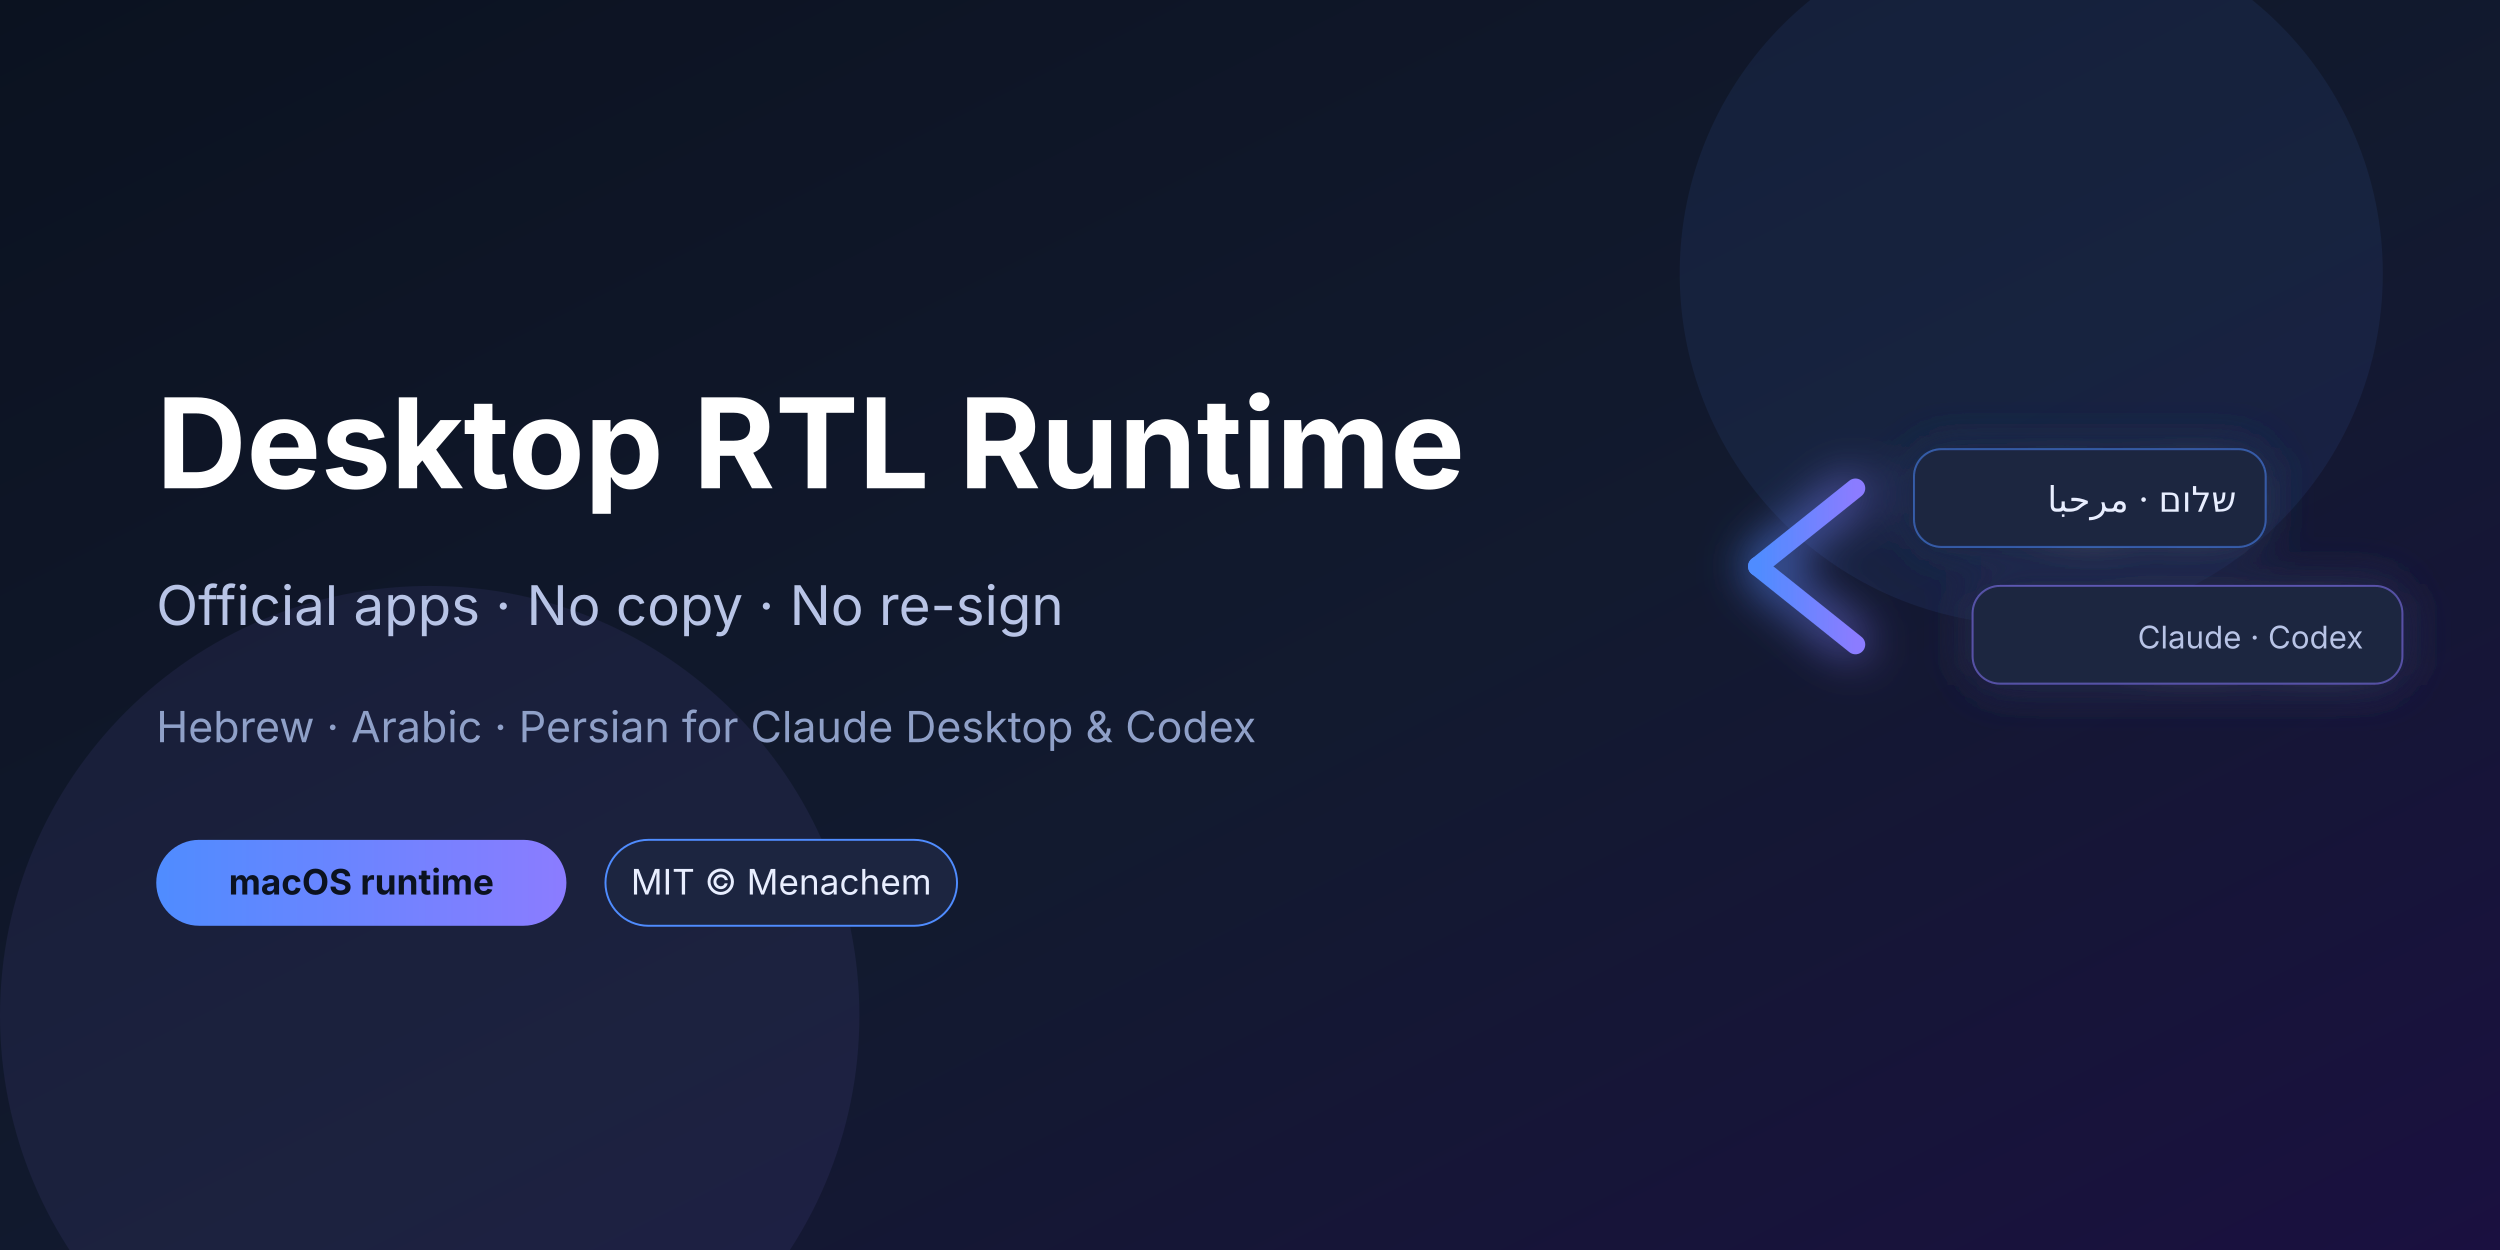
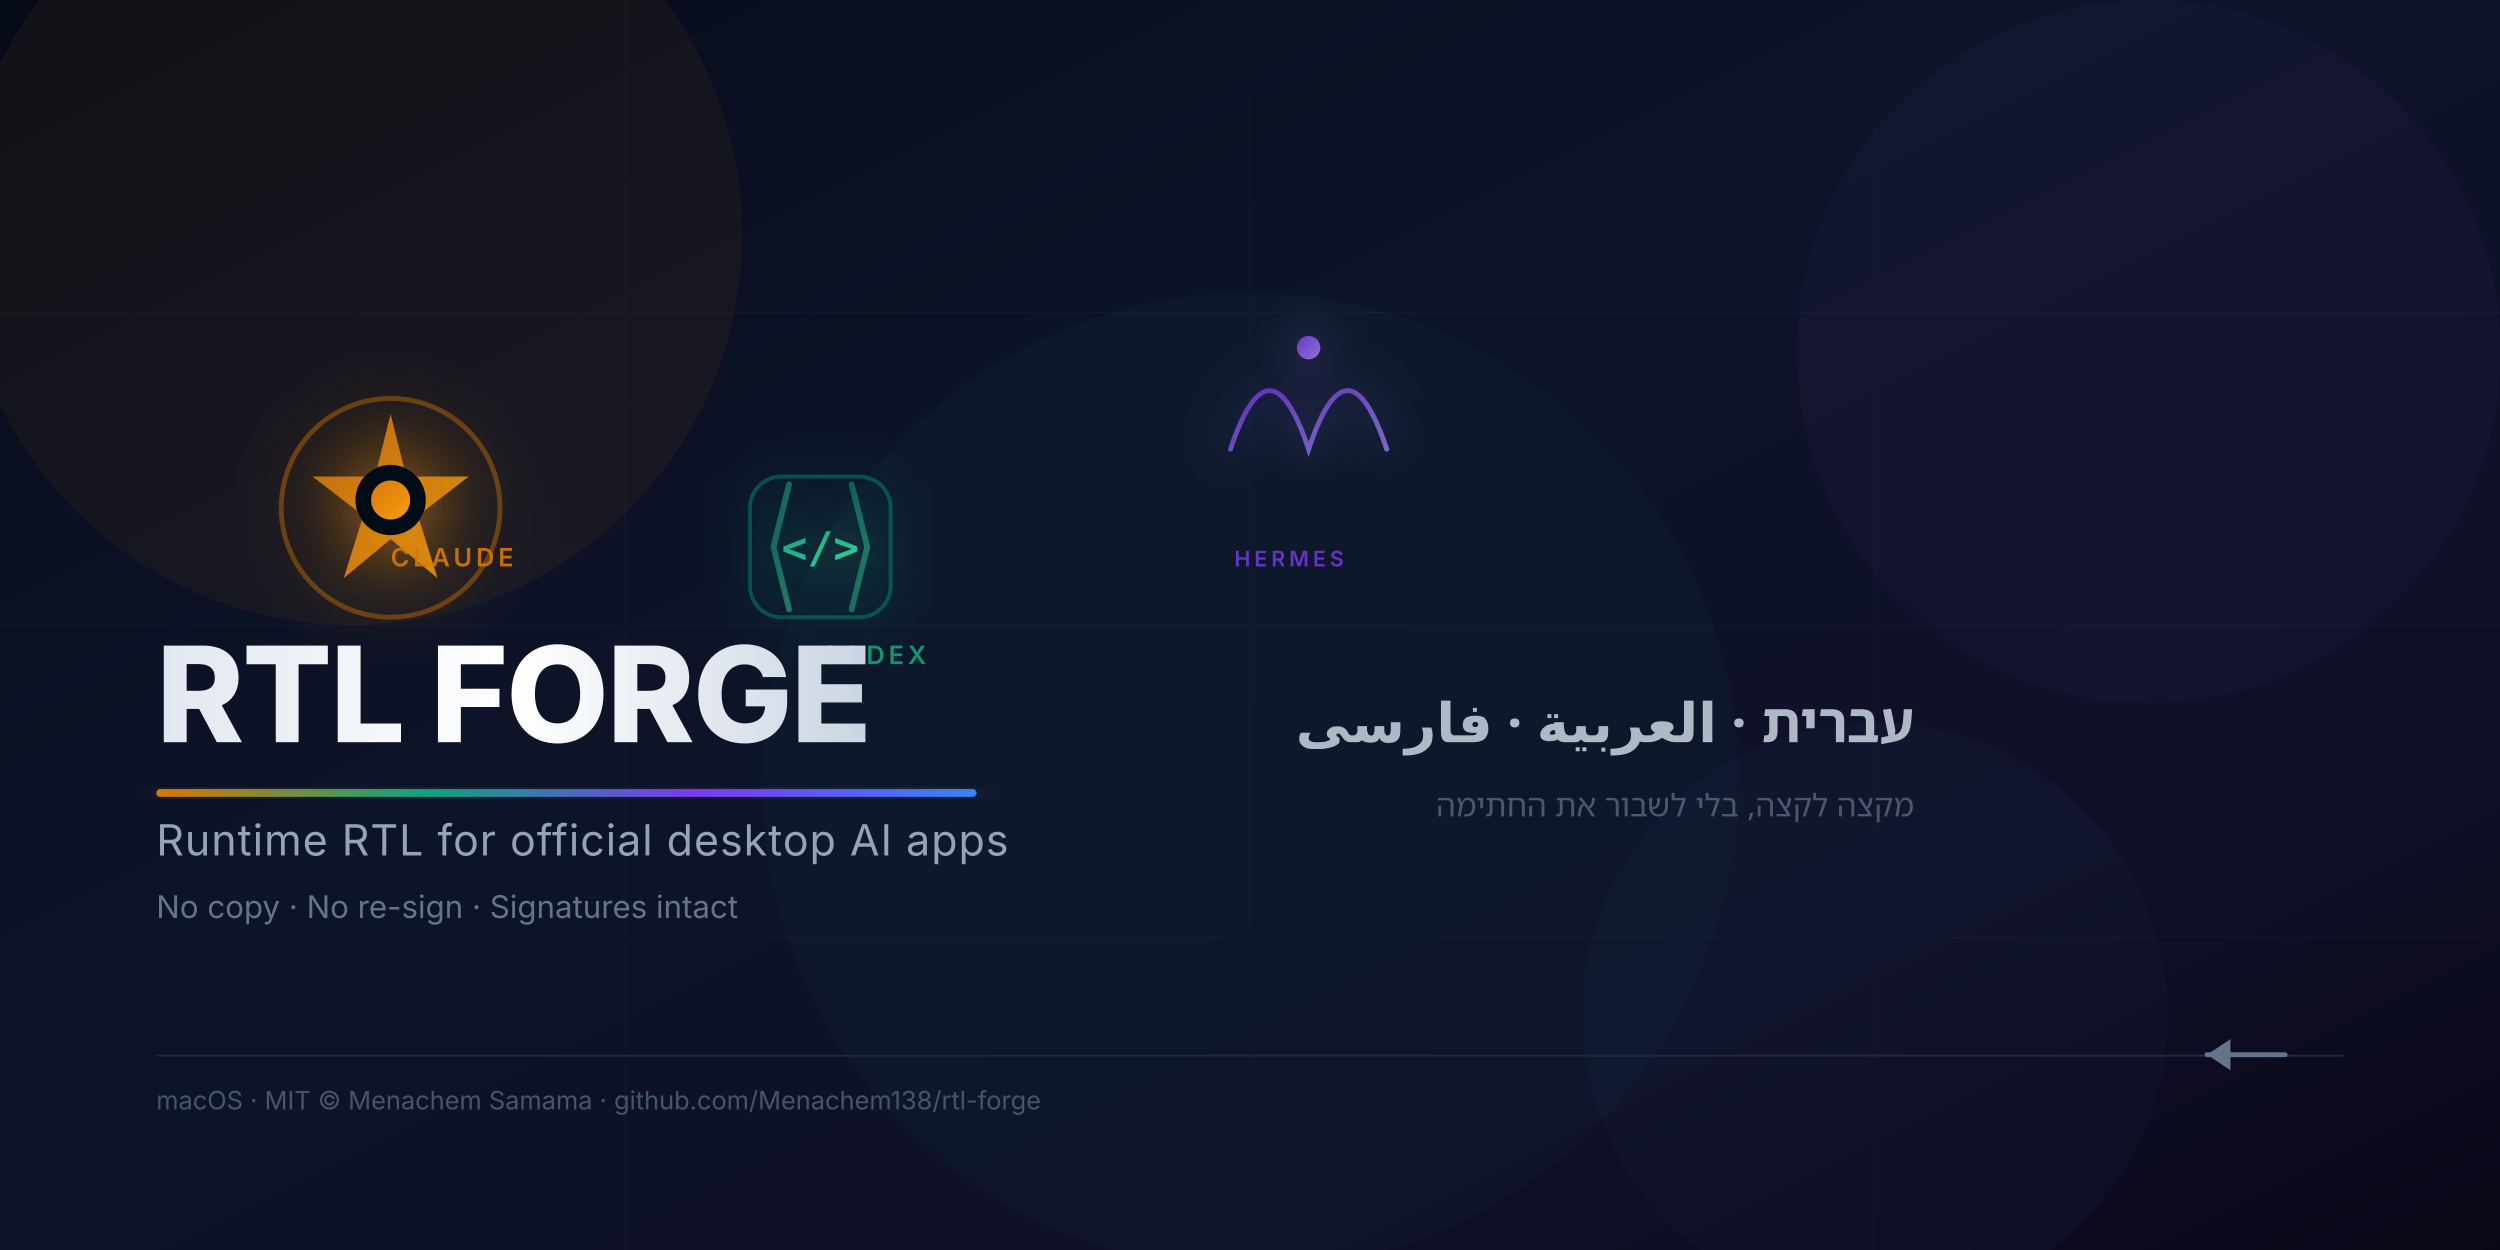
- <svg xmlns="http://www.w3.org/2000/svg" width="1280" height="640" viewBox="0 0 1280 640" role="img" aria-label="Desktop RTL Runtime banner">
+ <svg xmlns="http://www.w3.org/2000/svg" width="1280" height="640" viewBox="0 0 1280 640" role="img" aria-label="RTL Forge banner">
  <defs>
-     <linearGradient id="bg" x1="0" y1="0" x2="1" y2="1">
-       <stop offset="0%" stop-color="#0B1220" />
-       <stop offset="55%" stop-color="#121A2F" />
-       <stop offset="100%" stop-color="#1A1040" />
+     <linearGradient id="bgGrad" x1="0" y1="0" x2="1" y2="1">
+       <stop offset="0%" stop-color="#060B18" />
+       <stop offset="40%" stop-color="#0D1428" />
+       <stop offset="75%" stop-color="#0F1028" />
+       <stop offset="100%" stop-color="#0A0818" />
    </linearGradient>
-     <linearGradient id="accent" x1="0" y1="0" x2="1" y2="0">
-       <stop offset="0%" stop-color="#4F8CFF" />
-       <stop offset="100%" stop-color="#8B7CFF" />
+     <linearGradient id="claudeGrad" x1="0" y1="0" x2="1" y2="1">
+       <stop offset="0%" stop-color="#D97706" />
+       <stop offset="100%" stop-color="#F59E0B" />
    </linearGradient>
-     <filter id="glow" x="-20%" y="-20%" width="140%" height="140%">
+     <linearGradient id="codexGrad" x1="0" y1="0" x2="1" y2="1">
+       <stop offset="0%" stop-color="#10A37F" />
+       <stop offset="100%" stop-color="#34D399" />
+     </linearGradient>
+     <linearGradient id="hermesGrad" x1="0" y1="0" x2="1" y2="1">
+       <stop offset="0%" stop-color="#7C3AED" />
+       <stop offset="100%" stop-color="#A78BFA" />
+     </linearGradient>
+     <linearGradient id="titleGrad" x1="0" y1="0" x2="1" y2="0">
+       <stop offset="0%" stop-color="#E2E8F0" />
+       <stop offset="50%" stop-color="#FFFFFF" />
+       <stop offset="100%" stop-color="#CBD5E1" />
+     </linearGradient>
+     <linearGradient id="accentLine" x1="0" y1="0" x2="1" y2="0">
+       <stop offset="0%" stop-color="#D97706" />
+       <stop offset="33%" stop-color="#10A37F" />
+       <stop offset="66%" stop-color="#7C3AED" />
+       <stop offset="100%" stop-color="#3B82F6" />
+     </linearGradient>
+     <filter id="glowClaude" x="-30%" y="-30%" width="160%" height="160%">
+       <feGaussianBlur stdDeviation="18" result="b" />
+       <feMerge>
+         <feMergeNode in="b" />
+         <feMergeNode in="SourceGraphic" />
+       </feMerge>
+     </filter>
+     <filter id="glowCodex" x="-30%" y="-30%" width="160%" height="160%">
+       <feGaussianBlur stdDeviation="14" result="b" />
+       <feMerge>
+         <feMergeNode in="b" />
+         <feMergeNode in="SourceGraphic" />
+       </feMerge>
+     </filter>
+     <filter id="glowHermes" x="-30%" y="-30%" width="160%" height="160%">
      <feGaussianBlur stdDeviation="12" result="b" />
      <feMerge>
        <feMergeNode in="b" />
        <feMergeNode in="SourceGraphic" />
      </feMerge>
    </filter>
+     <filter id="softGlow" x="-20%" y="-20%" width="140%" height="140%">
+       <feGaussianBlur stdDeviation="6" result="b" />
+       <feMerge>
+         <feMergeNode in="b" />
+         <feMergeNode in="SourceGraphic" />
+       </feMerge>
+     </filter>
  </defs>
-   <rect width="1280" height="640" fill="url(#bg)" />
-   <circle cx="1040" cy="140" r="180" fill="#4F8CFF" opacity="0.08" />
-   <circle cx="220" cy="520" r="220" fill="#8B7CFF" opacity="0.08" />
-   <g transform="translate(860,210)" filter="url(#glow)">
-     <path d="M40 80 H260" stroke="url(#accent)" stroke-width="10" stroke-linecap="round" />
-     <path d="M40 80 L90 40" stroke="url(#accent)" stroke-width="10" stroke-linecap="round" />
-     <path d="M40 80 L90 120" stroke="url(#accent)" stroke-width="10" stroke-linecap="round" />
-     <rect x="120" y="20" width="180" height="50" rx="14" fill="#1C2540" stroke="#4F8CFF" stroke-opacity="0.5" />
-     <rect x="150" y="90" width="220" height="50" rx="14" fill="#1C2540" stroke="#8B7CFF" stroke-opacity="0.5" />
-     <text x="285" y="52" text-anchor="end" fill="#E8EEFF" font-family="ui-sans-serif, system-ui, -apple-system, Segoe UI, sans-serif" font-size="18">שלום · مرحبا</text>
-     <text x="350" y="122" text-anchor="end" fill="#B8C4E6" font-family="ui-sans-serif, system-ui, -apple-system, Segoe UI, sans-serif" font-size="16">Claude · Codex</text>
+   <rect width="1280" height="640" fill="url(#bgGrad)" />
+   <circle cx="180" cy="120" r="200" fill="#D97706" opacity="0.06" />
+   <circle cx="640" cy="400" r="250" fill="#10A37F" opacity="0.04" />
+   <circle cx="1100" cy="180" r="180" fill="#7C3AED" opacity="0.05" />
+   <circle cx="960" cy="520" r="150" fill="#3B82F6" opacity="0.03" />
+   <g opacity="0.03" stroke="#FFFFFF" stroke-width="0.5">
+     <line x1="0" y1="160" x2="1280" y2="160" />
+     <line x1="0" y1="320" x2="1280" y2="320" />
+     <line x1="0" y1="480" x2="1280" y2="480" />
+     <line x1="320" y1="0" x2="320" y2="640" />
+     <line x1="640" y1="0" x2="640" y2="640" />
+     <line x1="960" y1="0" x2="960" y2="640" />
  </g>
-   <text x="80" y="250" fill="#FFFFFF" font-family="ui-sans-serif, system-ui, -apple-system, Segoe UI, sans-serif" font-size="64" font-weight="700">Desktop RTL Runtime</text>
-   <text x="80" y="320" fill="#B8C4E6" font-family="ui-sans-serif, system-ui, -apple-system, Segoe UI, sans-serif" font-size="28">Official apps · No copy · No re-sign</text>
-   <text x="80" y="380" fill="#8FA0C8" font-family="ui-sans-serif, system-ui, -apple-system, Segoe UI, sans-serif" font-size="22">Hebrew · Arabic · Persian for Claude Desktop &amp; Codex</text>
-   <rect x="80" y="430" width="210" height="44" rx="22" fill="url(#accent)" />
-   <text x="185" y="458" text-anchor="middle" fill="#0B1220" font-family="ui-sans-serif, system-ui, -apple-system, Segoe UI, sans-serif" font-size="18" font-weight="700">macOS runtime</text>
-   <rect x="310" y="430" width="180" height="44" rx="22" fill="#1C2540" stroke="#4F8CFF" />
-   <text x="400" y="458" text-anchor="middle" fill="#E8EEFF" font-family="ui-sans-serif, system-ui, -apple-system, Segoe UI, sans-serif" font-size="18">MIT © Menachem</text>
+   <g transform="translate(140,200)" filter="url(#glowClaude)">
+     <circle cx="60" cy="60" r="56" fill="none" stroke="#D97706" stroke-width="2.5" opacity="0.4" />
+     <polygon points="60,12 68,44 100,44 74,64 84,96 60,76 36,96 46,64 20,44 52,44" fill="url(#claudeGrad)" opacity="0.85" />
+     <circle cx="60" cy="56" r="18" fill="#060B18" />
+     <circle cx="60" cy="56" r="10" fill="url(#claudeGrad)" />
+   </g>
+   <text x="200" y="290" fill="#D97706" font-family="'Inter','SF Pro Display',-apple-system,sans-serif" font-size="13" font-weight="600" opacity="0.9" letter-spacing="2">CLAUDE</text>
+   <g transform="translate(380,240)" filter="url(#glowCodex)">
+     <rect x="4" y="4" width="72" height="72" rx="16" fill="none" stroke="#10A37F" stroke-width="2" opacity="0.4" />
+     <path d="M24 8 L16 40 L24 72" fill="none" stroke="url(#codexGrad)" stroke-width="3" stroke-linecap="round" opacity="0.5" />
+     <path d="M56 8 L64 40 L56 72" fill="none" stroke="url(#codexGrad)" stroke-width="3" stroke-linecap="round" opacity="0.5" />
+     <text x="40" y="48" text-anchor="middle" fill="url(#codexGrad)" font-family="'Fira Code','JetBrains Mono',monospace" font-size="22" font-weight="700">&lt;/&gt;</text>
+   </g>
+   <text x="420" y="340" fill="#10A37F" font-family="'Inter','SF Pro Display',-apple-system,sans-serif" font-size="13" font-weight="600" opacity="0.9" letter-spacing="2">CODEX</text>
+   <g transform="translate(610,150)" filter="url(#glowHermes)">
+     <path d="M20 80 Q40 20 60 80 Q80 20 100 80" fill="none" stroke="url(#hermesGrad)" stroke-width="2.5" stroke-linecap="round" opacity="0.7" />
+     <line x1="60" y1="80" x2="60" y2="120" stroke="url(#hermesGrad)" stroke-width="2.5" stroke-linecap="round" />
+     <circle cx="60" cy="28" r="6" fill="url(#hermesGrad)" opacity="0.8" />
+   </g>
+   <text x="632" y="290" fill="#7C3AED" font-family="'Inter','SF Pro Display',-apple-system,sans-serif" font-size="11" font-weight="600" opacity="0.8" letter-spacing="2">HERMES</text>
+   <g transform="translate(80,380)">
+     <text x="0" y="0" fill="url(#titleGrad)" font-family="'Inter','SF Pro Display',-apple-system,sans-serif" font-size="68" font-weight="800" letter-spacing="-1">RTL FORGE</text>
+     <rect x="0" y="24" width="420" height="4" rx="2" fill="url(#accentLine)" filter="url(#softGlow)" />
+     <text x="0" y="58" fill="#94A3B8" font-family="'Inter','SF Pro Display',-apple-system,sans-serif" font-size="22" font-weight="400" letter-spacing="0.5">Runtime RTL for official desktop AI apps</text>
+     <text x="0" y="90" fill="#64748B" font-family="'Inter','SF Pro Display',-apple-system,sans-serif" font-size="16" font-weight="400">No copy · No re-sign · Signatures intact</text>
+   </g>
+   <g transform="translate(980,380)" text-anchor="end">
+     <text x="0" y="0" fill="#CBD5E1" font-family="'Noto Sans Hebrew','Arial Hebrew',sans-serif" font-size="28" font-weight="600" opacity="0.85">עברית · العربية · فارسی</text>
+     <text x="0" y="38" fill="#64748B" font-family="'Noto Sans Hebrew','Arial Hebrew',sans-serif" font-size="16" opacity="0.7">מקצה לקצה, בלי לשבור את החתימה</text>
+   </g>
+   <g transform="translate(80,540)">
+     <rect x="0" y="0" width="1120" height="1" rx="1" fill="#1E293B" />
+     <text x="0" y="28" fill="#475569" font-family="'Inter','SF Pro Display',-apple-system,sans-serif" font-size="13">macOS  ·  MIT © Menachem Samama  ·  github.com/Menachem138/rtl-forge</text>
+     <g transform="translate(1050,-12)">
+       <path d="M0 12 H40" stroke="#64748B" stroke-width="2.5" stroke-linecap="round" />
+       <path d="M0 12 L12 4 L12 20 Z" fill="#64748B" />
+     </g>
+   </g>
</svg>
